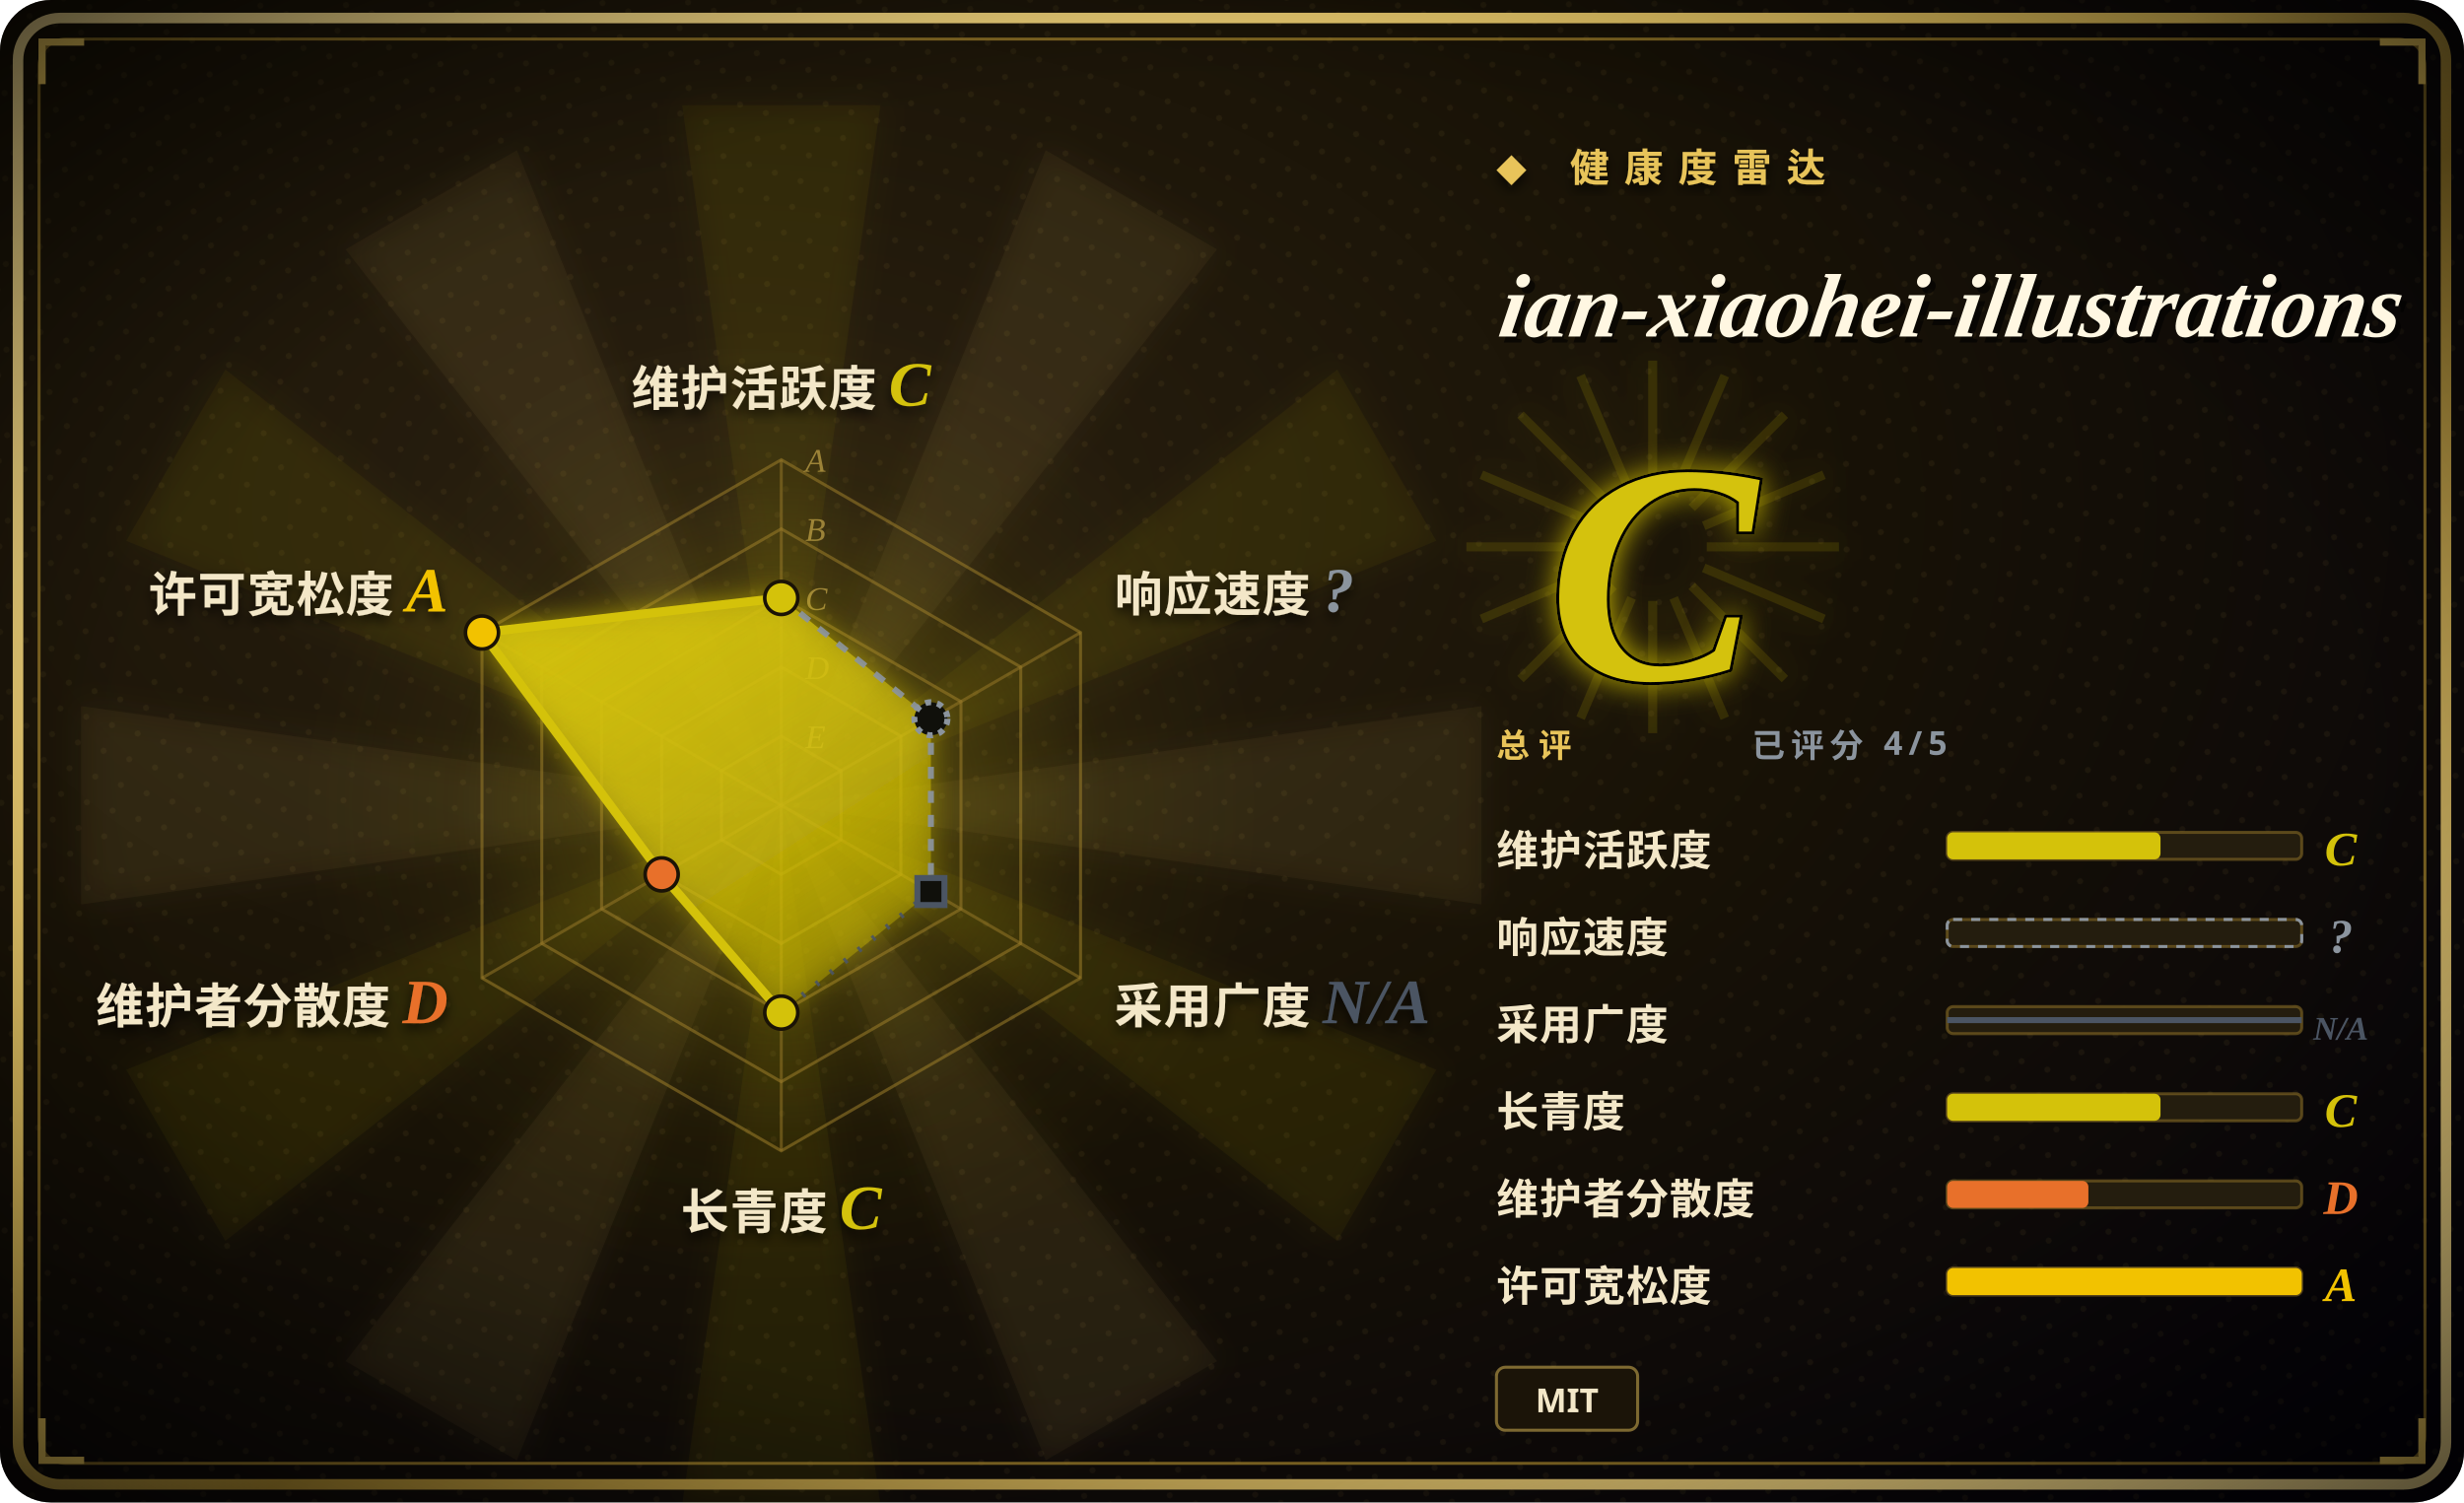
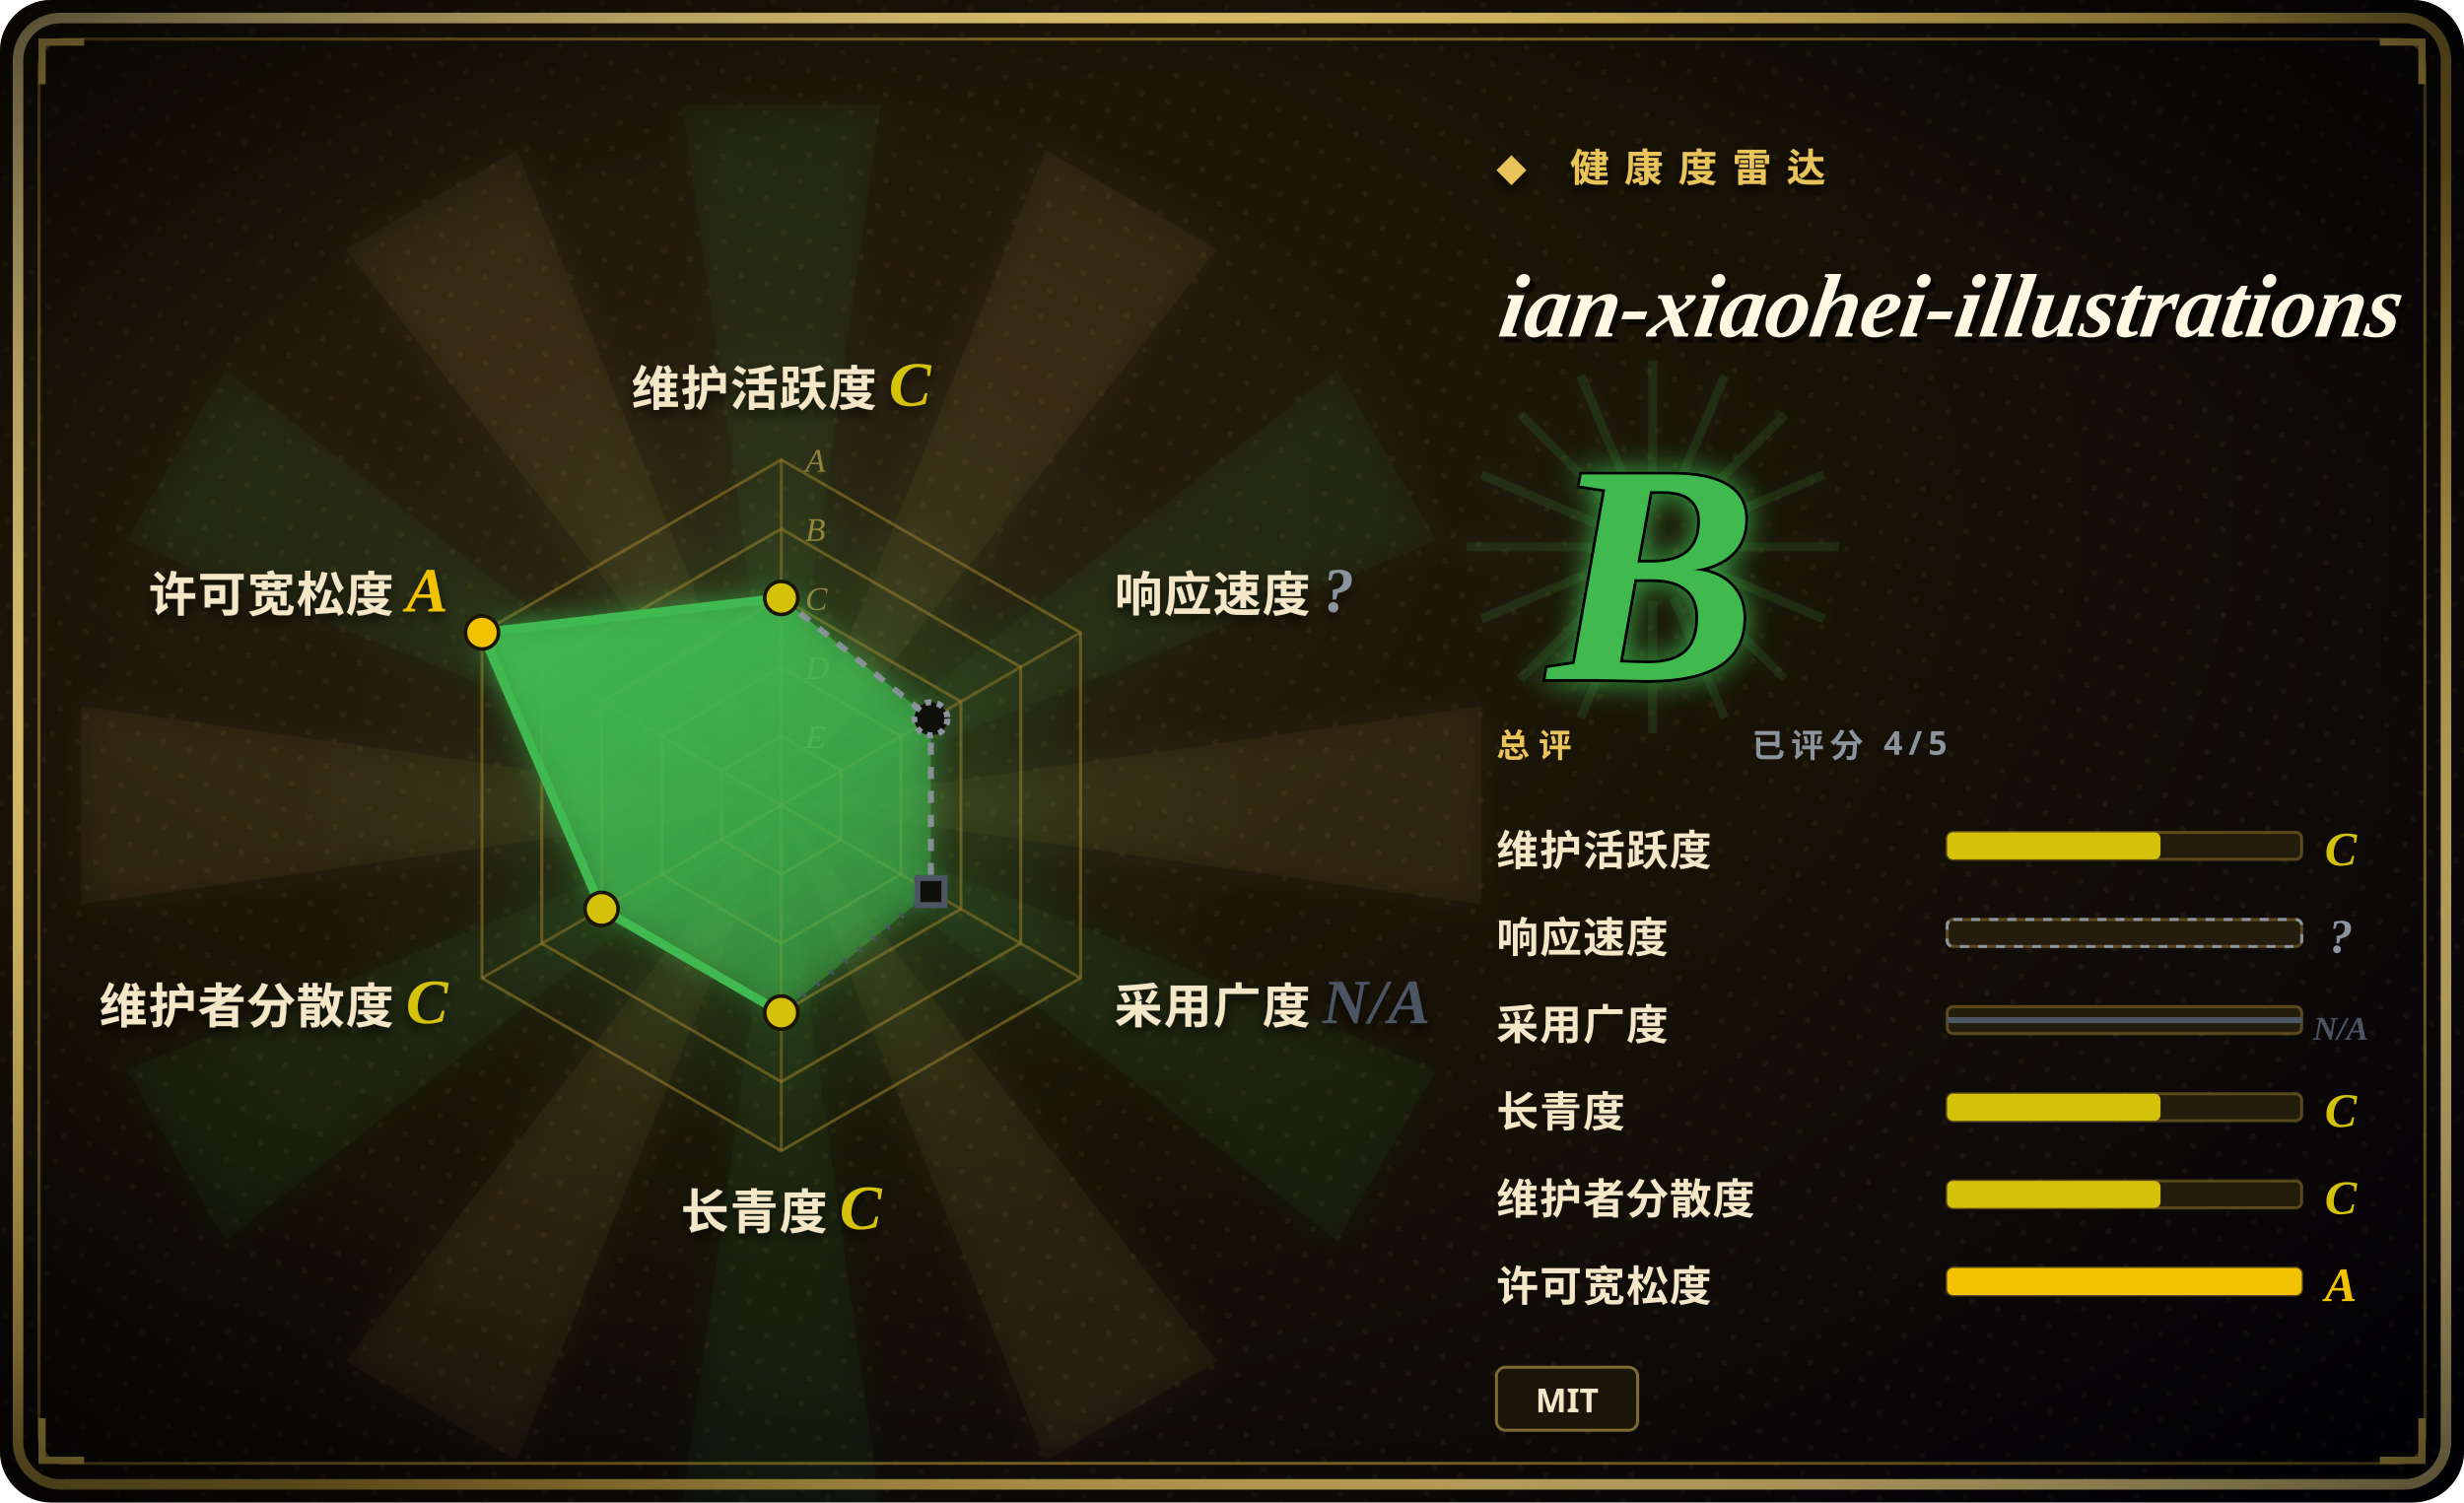
<svg xmlns="http://www.w3.org/2000/svg" width="820" height="500" viewBox="0 0 820 500">
  <defs>
    <radialGradient id="bg" cx="30%" cy="34%" r="90%">
      <stop offset="0%" stop-color="#2a2010" />
      <stop offset="48%" stop-color="#181206" />
      <stop offset="100%" stop-color="#05030a" />
    </radialGradient>
    <radialGradient id="vig" cx="50%" cy="50%" r="72%">
      <stop offset="62%" stop-color="#000000" stop-opacity="0" />
      <stop offset="100%" stop-color="#000000" stop-opacity="0.72" />
    </radialGradient>
    <linearGradient id="frame" x1="0" y1="0" x2="1" y2="1">
      <stop offset="0%" stop-color="#f6dd92" />
      <stop offset="45%" stop-color="#E8C45A" />
      <stop offset="55%" stop-color="#9c7d2a" />
      <stop offset="100%" stop-color="#f6dd92" />
    </linearGradient>
    <linearGradient id="poly" x1="0" y1="0" x2="0.7" y2="1">
-       <stop offset="0%" stop-color="#D4C20A" stop-opacity="0.92" />
-       <stop offset="100%" stop-color="#D4C20A" stop-opacity="0.34" />
+       <stop offset="0%" stop-color="#3FB950" stop-opacity="0.92" />
+       <stop offset="100%" stop-color="#3FB950" stop-opacity="0.34" />
    </linearGradient>
    <radialGradient id="halo" cx="50%" cy="50%" r="50%">
-       <stop offset="0%" stop-color="#D4C20A" stop-opacity="0.34" />
-       <stop offset="68%" stop-color="#D4C20A" stop-opacity="0.04" />
-       <stop offset="100%" stop-color="#D4C20A" stop-opacity="0" />
+       <stop offset="0%" stop-color="#3FB950" stop-opacity="0.34" />
+       <stop offset="68%" stop-color="#3FB950" stop-opacity="0.04" />
+       <stop offset="100%" stop-color="#3FB950" stop-opacity="0" />
    </radialGradient>
    <filter id="glow" x="-60%" y="-60%" width="220%" height="220%">
      <feGaussianBlur stdDeviation="5" result="b" />
      <feMerge>
        <feMergeNode in="b" />
        <feMergeNode in="SourceGraphic" />
      </feMerge>
    </filter>
    <filter id="soft" x="-30%" y="-30%" width="160%" height="160%">
      <feDropShadow dx="0" dy="2" stdDeviation="2" flood-color="#000" flood-opacity="0.7" />
    </filter>
    <pattern id="halftone" width="9" height="9" patternUnits="userSpaceOnUse" patternTransform="rotate(18)">
      <circle cx="2" cy="2" r="1" fill="#E8C45A" fill-opacity="0.06" />
    </pattern>
  </defs>
  <rect width="820" height="500" rx="17" fill="url(#bg)" />
  <rect width="820" height="500" rx="17" fill="url(#halftone)" />
  <g opacity="0.5" filter="url(#glow)">
    <path d="M260,268 L493,235 L493,301 Z" fill="#E8C45A" fill-opacity="0.10" />
-     <path d="M260,268 L478,356 L445,413 Z" fill="#D4C20A" fill-opacity="0.10" />
+     <path d="M260,268 L478,356 L445,413 Z" fill="#3FB950" fill-opacity="0.10" />
    <path d="M260,268 L405,453 L348,486 Z" fill="#E8C45A" fill-opacity="0.10" />
-     <path d="M260,268 L293,501 L227,501 Z" fill="#D4C20A" fill-opacity="0.10" />
+     <path d="M260,268 L293,501 L227,501 Z" fill="#3FB950" fill-opacity="0.10" />
    <path d="M260,268 L172,486 L115,453 Z" fill="#E8C45A" fill-opacity="0.10" />
-     <path d="M260,268 L75,413 L42,356 Z" fill="#D4C20A" fill-opacity="0.10" />
+     <path d="M260,268 L75,413 L42,356 Z" fill="#3FB950" fill-opacity="0.10" />
    <path d="M260,268 L27,301 L27,235 Z" fill="#E8C45A" fill-opacity="0.10" />
-     <path d="M260,268 L42,180 L75,123 Z" fill="#D4C20A" fill-opacity="0.10" />
+     <path d="M260,268 L42,180 L75,123 Z" fill="#3FB950" fill-opacity="0.10" />
    <path d="M260,268 L115,83 L172,50 Z" fill="#E8C45A" fill-opacity="0.10" />
-     <path d="M260,268 L227,35 L293,35 Z" fill="#D4C20A" fill-opacity="0.10" />
+     <path d="M260,268 L227,35 L293,35 Z" fill="#3FB950" fill-opacity="0.10" />
    <path d="M260,268 L348,50 L405,83 Z" fill="#E8C45A" fill-opacity="0.10" />
-     <path d="M260,268 L445,123 L478,180 Z" fill="#D4C20A" fill-opacity="0.10" />
+     <path d="M260,268 L445,123 L478,180 Z" fill="#3FB950" fill-opacity="0.10" />
  </g>
  <circle cx="260" cy="268" r="161" fill="url(#halo)" />
  <rect x="6" y="6" width="808" height="488" rx="14" fill="none" stroke="url(#frame)" stroke-width="3.5" />
  <rect x="13" y="13" width="794" height="474" rx="9" fill="none" stroke="#9c7d2a" stroke-width="1" stroke-opacity="0.8" />
  <path d="M14,28 L14,14 L28,14" fill="none" stroke="#E8C45A" stroke-width="2.4" />
  <path d="M806,28 L806,14 L792,14" fill="none" stroke="#E8C45A" stroke-width="2.4" />
  <path d="M14,472 L14,486 L28,486" fill="none" stroke="#E8C45A" stroke-width="2.4" />
  <path d="M806,472 L806,486 L792,486" fill="none" stroke="#E8C45A" stroke-width="2.4" />
  <rect width="820" height="500" rx="17" fill="url(#vig)" />
  <polygon points="260.0,153.0 359.6,210.5 359.6,325.5 260.0,383.0 160.4,325.5 160.4,210.5" fill="none" stroke="#9c7d2a" stroke-opacity="0.55" stroke-width="1" />
  <polygon points="260.0,176.0 339.7,222.0 339.7,314.0 260.0,360.0 180.3,314.0 180.3,222.0" fill="none" stroke="#9c7d2a" stroke-opacity="0.55" stroke-width="1" />
  <polygon points="260.0,199.0 319.8,233.5 319.8,302.5 260.0,337.0 200.2,302.5 200.2,233.5" fill="none" stroke="#9c7d2a" stroke-opacity="0.55" stroke-width="1" />
  <polygon points="260.0,222.0 299.8,245.0 299.8,291.0 260.0,314.0 220.2,291.0 220.2,245.0" fill="none" stroke="#9c7d2a" stroke-opacity="0.55" stroke-width="1" />
  <polygon points="260.0,245.0 279.9,256.5 279.9,279.5 260.0,291.0 240.1,279.5 240.1,256.5" fill="none" stroke="#9c7d2a" stroke-opacity="0.55" stroke-width="1" />
  <line x1="260" y1="268" x2="260.0" y2="153.0" stroke="#9c7d2a" stroke-opacity="0.5" stroke-width="1" />
  <line x1="260" y1="268" x2="359.6" y2="210.5" stroke="#9c7d2a" stroke-opacity="0.5" stroke-width="1" />
  <line x1="260" y1="268" x2="359.6" y2="325.5" stroke="#9c7d2a" stroke-opacity="0.5" stroke-width="1" />
  <line x1="260" y1="268" x2="260.0" y2="383.0" stroke="#9c7d2a" stroke-opacity="0.5" stroke-width="1" />
  <line x1="260" y1="268" x2="160.4" y2="325.5" stroke="#9c7d2a" stroke-opacity="0.5" stroke-width="1" />
  <line x1="260" y1="268" x2="160.4" y2="210.5" stroke="#9c7d2a" stroke-opacity="0.5" stroke-width="1" />
  <text x="268" y="157.0" font-size="11" font-style="italic" fill="#E8C45A" fill-opacity="0.55" font-family="'Georgia','Times New Roman',serif">A</text>
  <text x="268" y="180.0" font-size="11" font-style="italic" fill="#E8C45A" fill-opacity="0.55" font-family="'Georgia','Times New Roman',serif">B</text>
  <text x="268" y="203.0" font-size="11" font-style="italic" fill="#E8C45A" fill-opacity="0.55" font-family="'Georgia','Times New Roman',serif">C</text>
  <text x="268" y="226.0" font-size="11" font-style="italic" fill="#E8C45A" fill-opacity="0.55" font-family="'Georgia','Times New Roman',serif">D</text>
  <text x="268" y="249.0" font-size="11" font-style="italic" fill="#E8C45A" fill-opacity="0.55" font-family="'Georgia','Times New Roman',serif">E</text>
-   <polygon points="260.0,199.0 309.8,239.2 309.8,296.8 260.0,337.0 220.2,291.0 160.4,210.5" fill="url(#poly)" filter="url(#glow)" />
+   <polygon points="260.0,199.0 309.8,239.2 309.8,296.8 260.0,337.0 200.2,302.5 160.4,210.5" fill="url(#poly)" filter="url(#glow)" />
  <line x1="260.0" y1="199.0" x2="309.8" y2="239.2" stroke="#8B949E" stroke-width="2" stroke-dasharray="4 4" stroke-opacity="0.92" />
  <line x1="309.8" y1="239.2" x2="309.8" y2="296.8" stroke="#8B949E" stroke-width="2" stroke-dasharray="4 4" stroke-opacity="0.92" />
  <line x1="309.8" y1="296.8" x2="260.0" y2="337.0" stroke="#4B5563" stroke-width="2" stroke-dasharray="1 5" stroke-opacity="0.92" />
-   <line x1="260.0" y1="337.0" x2="220.2" y2="291.0" stroke="#D4C20A" stroke-width="3" />
-   <line x1="220.2" y1="291.0" x2="160.4" y2="210.5" stroke="#D4C20A" stroke-width="3" />
-   <line x1="160.4" y1="210.5" x2="260.0" y2="199.0" stroke="#D4C20A" stroke-width="3" />
+   <line x1="260.0" y1="337.0" x2="200.2" y2="302.5" stroke="#3FB950" stroke-width="3" />
+   <line x1="200.2" y1="302.5" x2="160.4" y2="210.5" stroke="#3FB950" stroke-width="3" />
+   <line x1="160.4" y1="210.5" x2="260.0" y2="199.0" stroke="#3FB950" stroke-width="3" />
  <circle cx="260.0" cy="199.0" r="5.5" fill="#D4C20A" stroke="#1a1306" stroke-width="1.2" />
  <circle cx="309.8" cy="239.2" r="5.5" fill="#10100b" stroke="#8B949E" stroke-width="2" stroke-dasharray="2 2" />
  <rect x="305.3" y="292.2" width="9" height="9" fill="#10100b" stroke="#4B5563" stroke-width="2" />
  <circle cx="260.0" cy="337.0" r="5.5" fill="#D4C20A" stroke="#1a1306" stroke-width="1.2" />
-   <circle cx="220.2" cy="291.0" r="5.5" fill="#E8702A" stroke="#1a1306" stroke-width="1.2" />
+   <circle cx="200.2" cy="302.5" r="5.5" fill="#D4C20A" stroke="#1a1306" stroke-width="1.2" />
  <circle cx="160.4" cy="210.5" r="5.5" fill="#F2C200" stroke="#1a1306" stroke-width="1.2" />
  <text x="260.0" y="135.0" font-size="16" font-weight="900" fill="#f3e7c8" text-anchor="middle" font-family="'PingFang SC','Hiragino Sans GB','Heiti SC','Microsoft YaHei',sans-serif" letter-spacing="0.4" filter="url(#soft)">维护活跃度 <tspan fill="#D4C20A" font-family="'Georgia','Times New Roman',serif" font-style="italic" font-size="21">C</tspan>
  </text>
  <text x="370.9" y="203.5" font-size="16" font-weight="900" fill="#f3e7c8" text-anchor="start" font-family="'PingFang SC','Hiragino Sans GB','Heiti SC','Microsoft YaHei',sans-serif" letter-spacing="0.4" filter="url(#soft)">响应速度 <tspan fill="#8B949E" font-family="'Georgia','Times New Roman',serif" font-style="italic" font-size="21">?</tspan>
  </text>
  <text x="370.9" y="340.5" font-size="16" font-weight="900" fill="#f3e7c8" text-anchor="start" font-family="'PingFang SC','Hiragino Sans GB','Heiti SC','Microsoft YaHei',sans-serif" letter-spacing="0.4" filter="url(#soft)">采用广度 <tspan fill="#4B5563" font-family="'Georgia','Times New Roman',serif" font-style="italic" font-size="21">N/A</tspan>
  </text>
  <text x="260.0" y="409.0" font-size="16" font-weight="900" fill="#f3e7c8" text-anchor="middle" font-family="'PingFang SC','Hiragino Sans GB','Heiti SC','Microsoft YaHei',sans-serif" letter-spacing="0.4" filter="url(#soft)">长青度 <tspan fill="#D4C20A" font-family="'Georgia','Times New Roman',serif" font-style="italic" font-size="21">C</tspan>
  </text>
-   <text x="149.1" y="340.5" font-size="16" font-weight="900" fill="#f3e7c8" text-anchor="end" font-family="'PingFang SC','Hiragino Sans GB','Heiti SC','Microsoft YaHei',sans-serif" letter-spacing="0.4" filter="url(#soft)">维护者分散度 <tspan fill="#E8702A" font-family="'Georgia','Times New Roman',serif" font-style="italic" font-size="21">D</tspan>
+   <text x="149.1" y="340.5" font-size="16" font-weight="900" fill="#f3e7c8" text-anchor="end" font-family="'PingFang SC','Hiragino Sans GB','Heiti SC','Microsoft YaHei',sans-serif" letter-spacing="0.4" filter="url(#soft)">维护者分散度 <tspan fill="#D4C20A" font-family="'Georgia','Times New Roman',serif" font-style="italic" font-size="21">C</tspan>
  </text>
  <text x="149.1" y="203.5" font-size="16" font-weight="900" fill="#f3e7c8" text-anchor="end" font-family="'PingFang SC','Hiragino Sans GB','Heiti SC','Microsoft YaHei',sans-serif" letter-spacing="0.4" filter="url(#soft)">许可宽松度 <tspan fill="#F2C200" font-family="'Georgia','Times New Roman',serif" font-style="italic" font-size="21">A</tspan>
  </text>
  <text x="498" y="60" font-size="13" letter-spacing="5" fill="#E8C45A" font-weight="900" font-family="'PingFang SC','Hiragino Sans GB','Heiti SC','Microsoft YaHei',sans-serif" filter="url(#soft)">◆ 健康度雷达</text>
  <g transform="translate(498,112) skewX(-9)">
    <text x="2" y="2" font-size="30" font-weight="900" font-style="italic" fill="#000" fill-opacity="0.6" font-family="'Georgia','Times New Roman',serif">ian-xiaohei-illustrations</text>
    <text x="0" y="0" font-size="30" font-weight="900" font-style="italic" fill="#fff7e2" font-family="'Georgia','Times New Roman',serif">ian-xiaohei-illustrations</text>
  </g>
  <line x1="498" y1="124" x2="648" y2="124" stroke="url(#frame)" stroke-width="2" />
  <g opacity="0.85" filter="url(#glow)">
-     <line x1="568" y1="182" x2="612" y2="182" stroke="#D4C20A" stroke-opacity="0.16" stroke-width="3" />
-     <line x1="567" y1="189" x2="607" y2="206" stroke="#D4C20A" stroke-opacity="0.16" stroke-width="3" />
-     <line x1="563" y1="195" x2="594" y2="226" stroke="#D4C20A" stroke-opacity="0.16" stroke-width="3" />
-     <line x1="557" y1="199" x2="574" y2="239" stroke="#D4C20A" stroke-opacity="0.16" stroke-width="3" />
-     <line x1="550" y1="200" x2="550" y2="244" stroke="#D4C20A" stroke-opacity="0.16" stroke-width="3" />
-     <line x1="543" y1="199" x2="526" y2="239" stroke="#D4C20A" stroke-opacity="0.16" stroke-width="3" />
-     <line x1="537" y1="195" x2="506" y2="226" stroke="#D4C20A" stroke-opacity="0.16" stroke-width="3" />
-     <line x1="533" y1="189" x2="493" y2="206" stroke="#D4C20A" stroke-opacity="0.16" stroke-width="3" />
-     <line x1="532" y1="182" x2="488" y2="182" stroke="#D4C20A" stroke-opacity="0.16" stroke-width="3" />
-     <line x1="533" y1="175" x2="493" y2="158" stroke="#D4C20A" stroke-opacity="0.16" stroke-width="3" />
-     <line x1="537" y1="169" x2="506" y2="138" stroke="#D4C20A" stroke-opacity="0.16" stroke-width="3" />
-     <line x1="543" y1="165" x2="526" y2="125" stroke="#D4C20A" stroke-opacity="0.16" stroke-width="3" />
-     <line x1="550" y1="164" x2="550" y2="120" stroke="#D4C20A" stroke-opacity="0.16" stroke-width="3" />
-     <line x1="557" y1="165" x2="574" y2="125" stroke="#D4C20A" stroke-opacity="0.16" stroke-width="3" />
-     <line x1="563" y1="169" x2="594" y2="138" stroke="#D4C20A" stroke-opacity="0.16" stroke-width="3" />
-     <line x1="567" y1="175" x2="607" y2="158" stroke="#D4C20A" stroke-opacity="0.16" stroke-width="3" />
+     <line x1="568" y1="182" x2="612" y2="182" stroke="#3FB950" stroke-opacity="0.16" stroke-width="3" />
+     <line x1="567" y1="189" x2="607" y2="206" stroke="#3FB950" stroke-opacity="0.16" stroke-width="3" />
+     <line x1="563" y1="195" x2="594" y2="226" stroke="#3FB950" stroke-opacity="0.16" stroke-width="3" />
+     <line x1="557" y1="199" x2="574" y2="239" stroke="#3FB950" stroke-opacity="0.16" stroke-width="3" />
+     <line x1="550" y1="200" x2="550" y2="244" stroke="#3FB950" stroke-opacity="0.16" stroke-width="3" />
+     <line x1="543" y1="199" x2="526" y2="239" stroke="#3FB950" stroke-opacity="0.16" stroke-width="3" />
+     <line x1="537" y1="195" x2="506" y2="226" stroke="#3FB950" stroke-opacity="0.16" stroke-width="3" />
+     <line x1="533" y1="189" x2="493" y2="206" stroke="#3FB950" stroke-opacity="0.16" stroke-width="3" />
+     <line x1="532" y1="182" x2="488" y2="182" stroke="#3FB950" stroke-opacity="0.16" stroke-width="3" />
+     <line x1="533" y1="175" x2="493" y2="158" stroke="#3FB950" stroke-opacity="0.16" stroke-width="3" />
+     <line x1="537" y1="169" x2="506" y2="138" stroke="#3FB950" stroke-opacity="0.16" stroke-width="3" />
+     <line x1="543" y1="165" x2="526" y2="125" stroke="#3FB950" stroke-opacity="0.16" stroke-width="3" />
+     <line x1="550" y1="164" x2="550" y2="120" stroke="#3FB950" stroke-opacity="0.16" stroke-width="3" />
+     <line x1="557" y1="165" x2="574" y2="125" stroke="#3FB950" stroke-opacity="0.16" stroke-width="3" />
+     <line x1="563" y1="169" x2="594" y2="138" stroke="#3FB950" stroke-opacity="0.16" stroke-width="3" />
+     <line x1="567" y1="175" x2="607" y2="158" stroke="#3FB950" stroke-opacity="0.16" stroke-width="3" />
  </g>
-   <text x="550" y="226" font-size="104" font-weight="900" font-style="italic" text-anchor="middle" fill="#D4C20A" stroke="#000" stroke-width="2" paint-order="stroke" font-family="'Georgia','Times New Roman',serif" filter="url(#glow)">C</text>
+   <text x="550" y="226" font-size="104" font-weight="900" font-style="italic" text-anchor="middle" fill="#3FB950" stroke="#000" stroke-width="2" paint-order="stroke" font-family="'Georgia','Times New Roman',serif" filter="url(#glow)">B</text>
  <text x="498" y="252" font-size="11" letter-spacing="3" fill="#E8C45A" font-family="'PingFang SC','Hiragino Sans GB','Heiti SC','Microsoft YaHei',sans-serif" font-weight="900">总评</text>
  <text x="648" y="252" font-size="11" letter-spacing="2" fill="#8B949E" font-family="'PingFang SC','Hiragino Sans GB','Heiti SC','Microsoft YaHei',sans-serif" font-weight="900" text-anchor="end">已评分 4/5</text>
  <text x="498" y="288" font-size="14" font-weight="900" fill="#f3e7c8" font-family="'PingFang SC','Hiragino Sans GB','Heiti SC','Microsoft YaHei',sans-serif" letter-spacing="0.4">维护活跃度</text>
  <rect x="648" y="277" width="118" height="9" rx="2" fill="#241d0e" stroke="#9c7d2a" stroke-opacity="0.5" />
  <rect x="648" y="277" width="71" height="9" rx="2" fill="#D4C20A" />
  <text x="779" y="288" font-size="16" font-weight="900" font-style="italic" fill="#D4C20A" font-family="'Georgia','Times New Roman',serif" text-anchor="middle">C</text>
  <text x="498" y="317" font-size="14" font-weight="900" fill="#f3e7c8" font-family="'PingFang SC','Hiragino Sans GB','Heiti SC','Microsoft YaHei',sans-serif" letter-spacing="0.4">响应速度</text>
  <rect x="648" y="306" width="118" height="9" rx="2" fill="#241d0e" stroke="#9c7d2a" stroke-opacity="0.5" />
  <rect x="648" y="306" width="118" height="9" rx="2" fill="none" stroke="#8B949E" stroke-dasharray="3 3" />
  <text x="779" y="317" font-size="16" font-weight="900" font-style="italic" fill="#8B949E" font-family="'Georgia','Times New Roman',serif" text-anchor="middle">?</text>
  <text x="498" y="346" font-size="14" font-weight="900" fill="#f3e7c8" font-family="'PingFang SC','Hiragino Sans GB','Heiti SC','Microsoft YaHei',sans-serif" letter-spacing="0.4">采用广度</text>
  <rect x="648" y="335" width="118" height="9" rx="2" fill="#241d0e" stroke="#9c7d2a" stroke-opacity="0.5" />
  <line x1="648" y1="339.5" x2="766" y2="339.5" stroke="#4B5563" stroke-width="2" />
  <text x="779" y="346" font-size="11" font-weight="900" font-style="italic" fill="#4B5563" font-family="'Georgia','Times New Roman',serif" text-anchor="middle">N/A</text>
  <text x="498" y="375" font-size="14" font-weight="900" fill="#f3e7c8" font-family="'PingFang SC','Hiragino Sans GB','Heiti SC','Microsoft YaHei',sans-serif" letter-spacing="0.4">长青度</text>
  <rect x="648" y="364" width="118" height="9" rx="2" fill="#241d0e" stroke="#9c7d2a" stroke-opacity="0.5" />
  <rect x="648" y="364" width="71" height="9" rx="2" fill="#D4C20A" />
  <text x="779" y="375" font-size="16" font-weight="900" font-style="italic" fill="#D4C20A" font-family="'Georgia','Times New Roman',serif" text-anchor="middle">C</text>
  <text x="498" y="404" font-size="14" font-weight="900" fill="#f3e7c8" font-family="'PingFang SC','Hiragino Sans GB','Heiti SC','Microsoft YaHei',sans-serif" letter-spacing="0.4">维护者分散度</text>
  <rect x="648" y="393" width="118" height="9" rx="2" fill="#241d0e" stroke="#9c7d2a" stroke-opacity="0.5" />
-   <rect x="648" y="393" width="47" height="9" rx="2" fill="#E8702A" />
-   <text x="779" y="404" font-size="16" font-weight="900" font-style="italic" fill="#E8702A" font-family="'Georgia','Times New Roman',serif" text-anchor="middle">D</text>
+   <rect x="648" y="393" width="71" height="9" rx="2" fill="#D4C20A" />
+   <text x="779" y="404" font-size="16" font-weight="900" font-style="italic" fill="#D4C20A" font-family="'Georgia','Times New Roman',serif" text-anchor="middle">C</text>
  <text x="498" y="433" font-size="14" font-weight="900" fill="#f3e7c8" font-family="'PingFang SC','Hiragino Sans GB','Heiti SC','Microsoft YaHei',sans-serif" letter-spacing="0.4">许可宽松度</text>
  <rect x="648" y="422" width="118" height="9" rx="2" fill="#241d0e" stroke="#9c7d2a" stroke-opacity="0.5" />
  <rect x="648" y="422" width="118" height="9" rx="2" fill="#F2C200" />
  <text x="779" y="433" font-size="16" font-weight="900" font-style="italic" fill="#F2C200" font-family="'Georgia','Times New Roman',serif" text-anchor="middle">A</text>
  <rect x="498" y="455" width="47" height="21" rx="3" fill="#1b1408" stroke="#E8C45A" stroke-opacity="0.5" />
  <text x="521.5" y="470" font-size="11" font-weight="700" fill="#f3e7c8" text-anchor="middle" font-family="'PingFang SC','Hiragino Sans GB','Heiti SC','Microsoft YaHei',sans-serif">MIT</text>
</svg>
